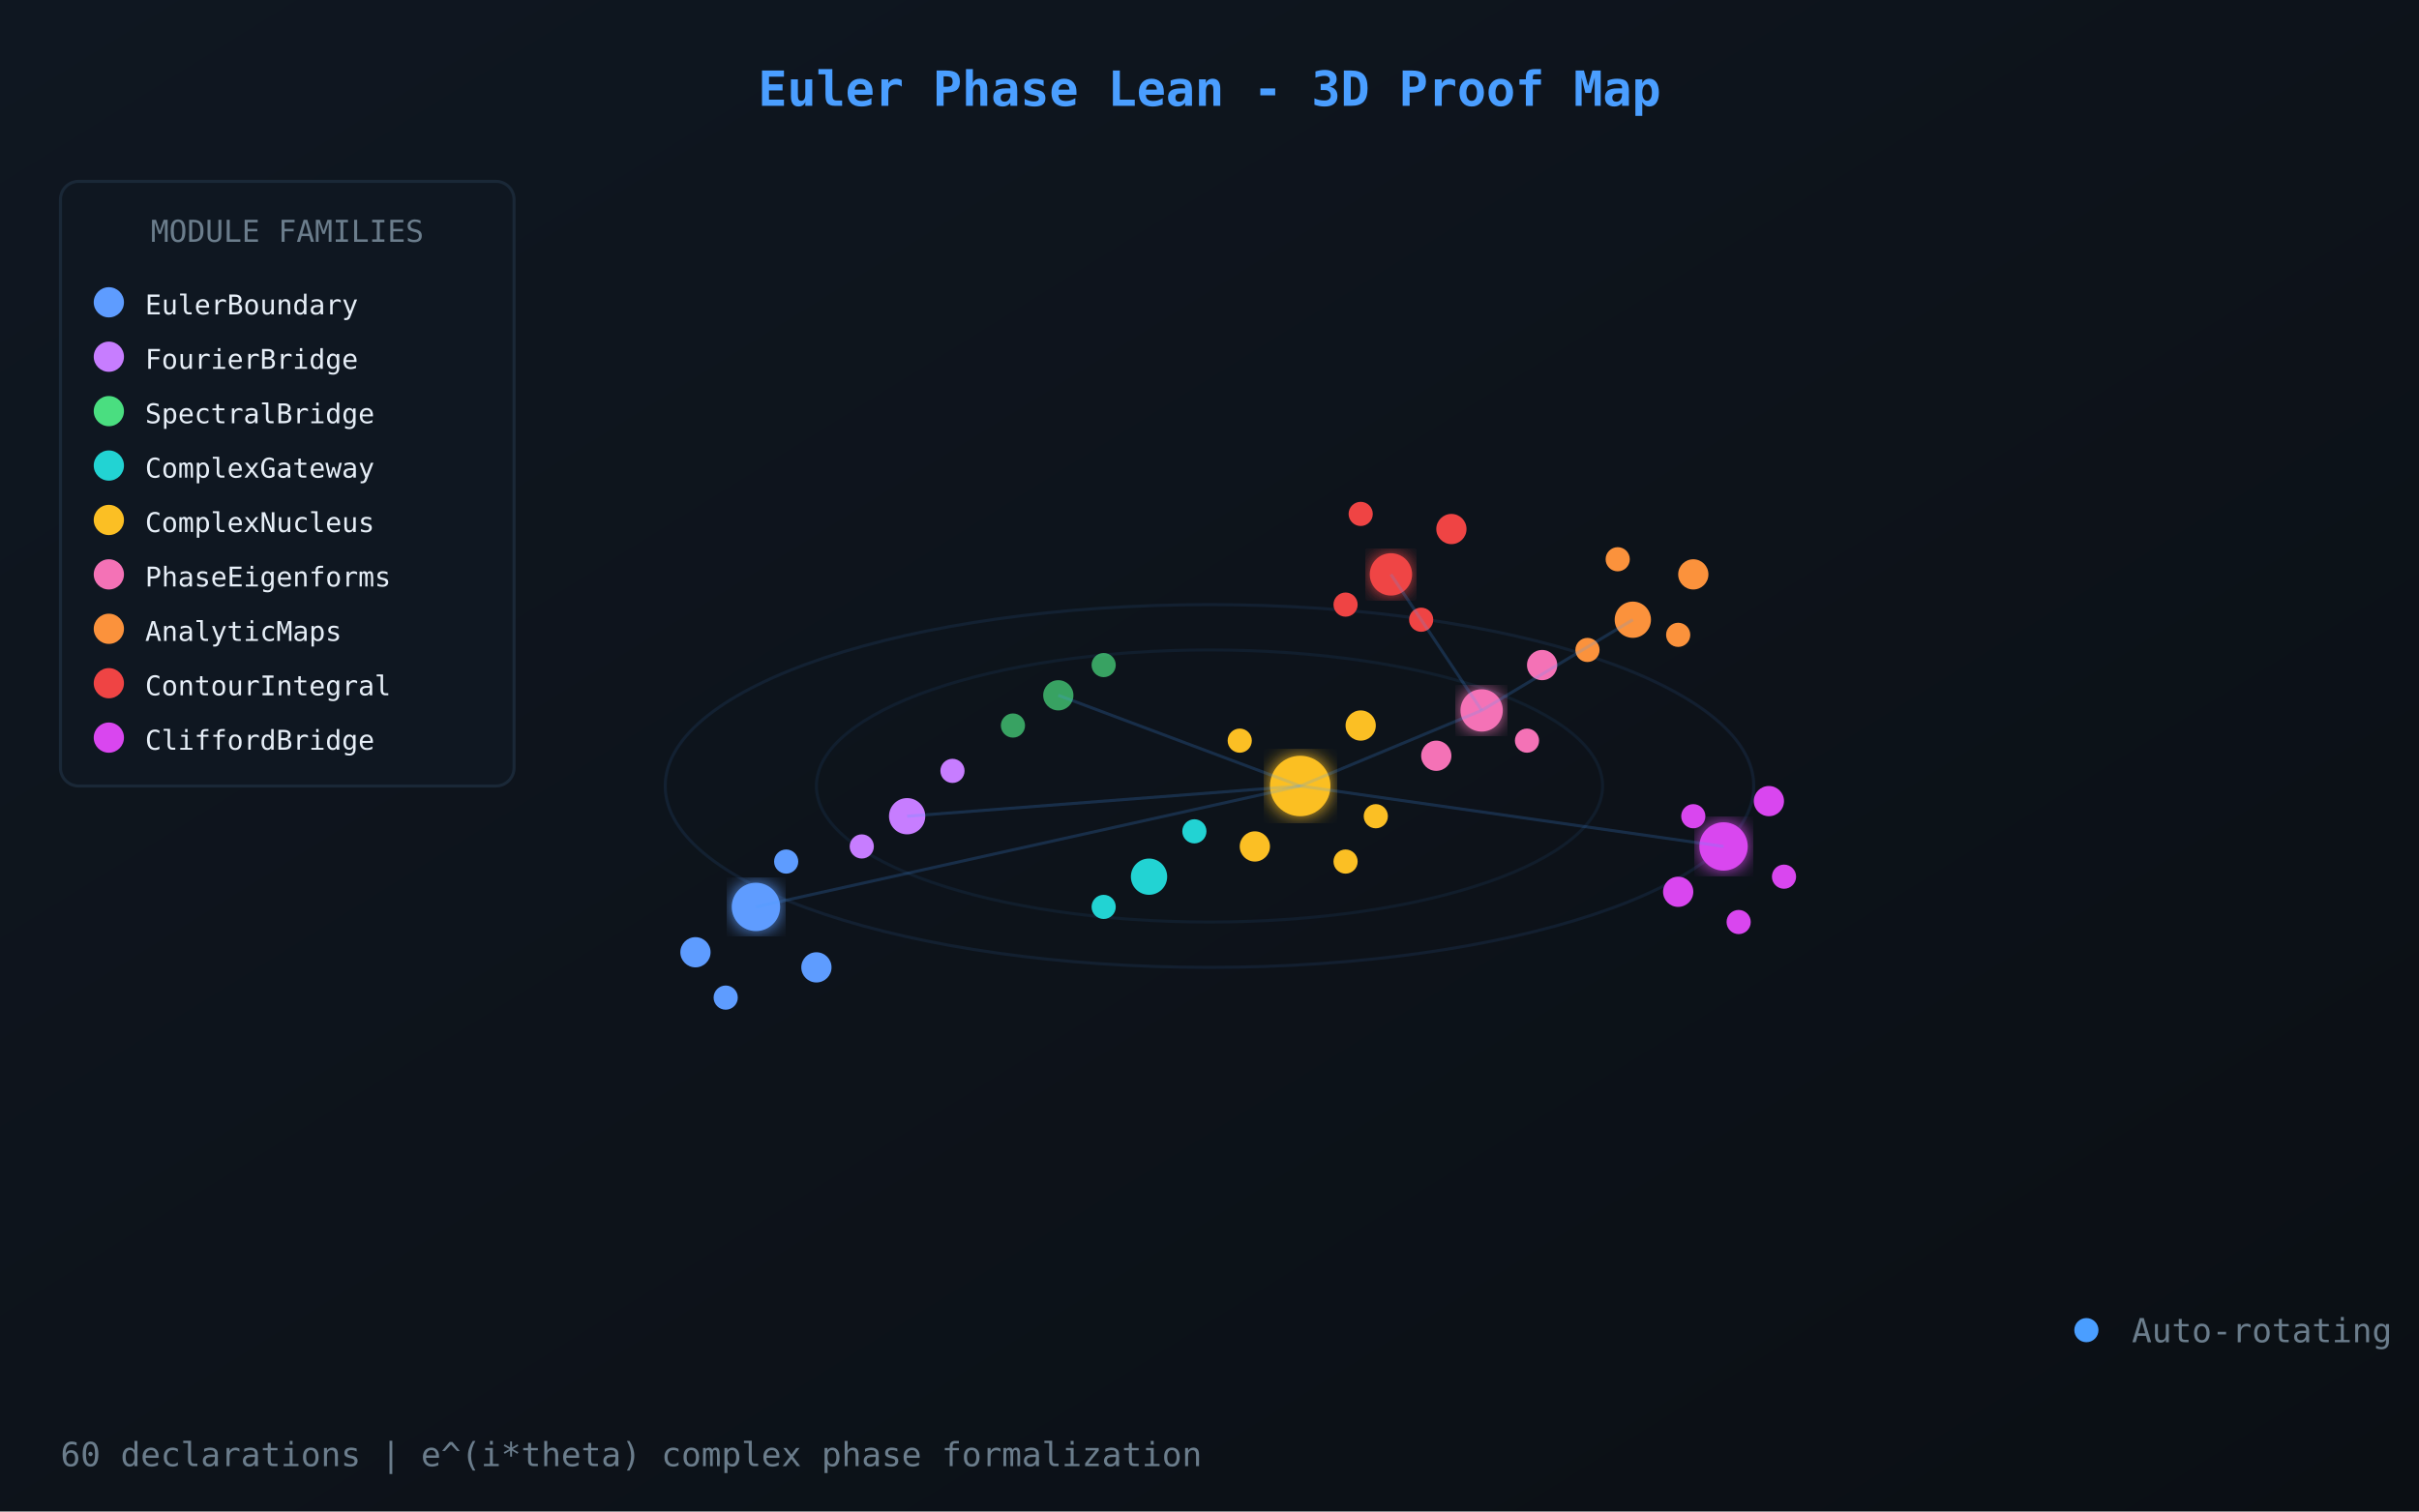
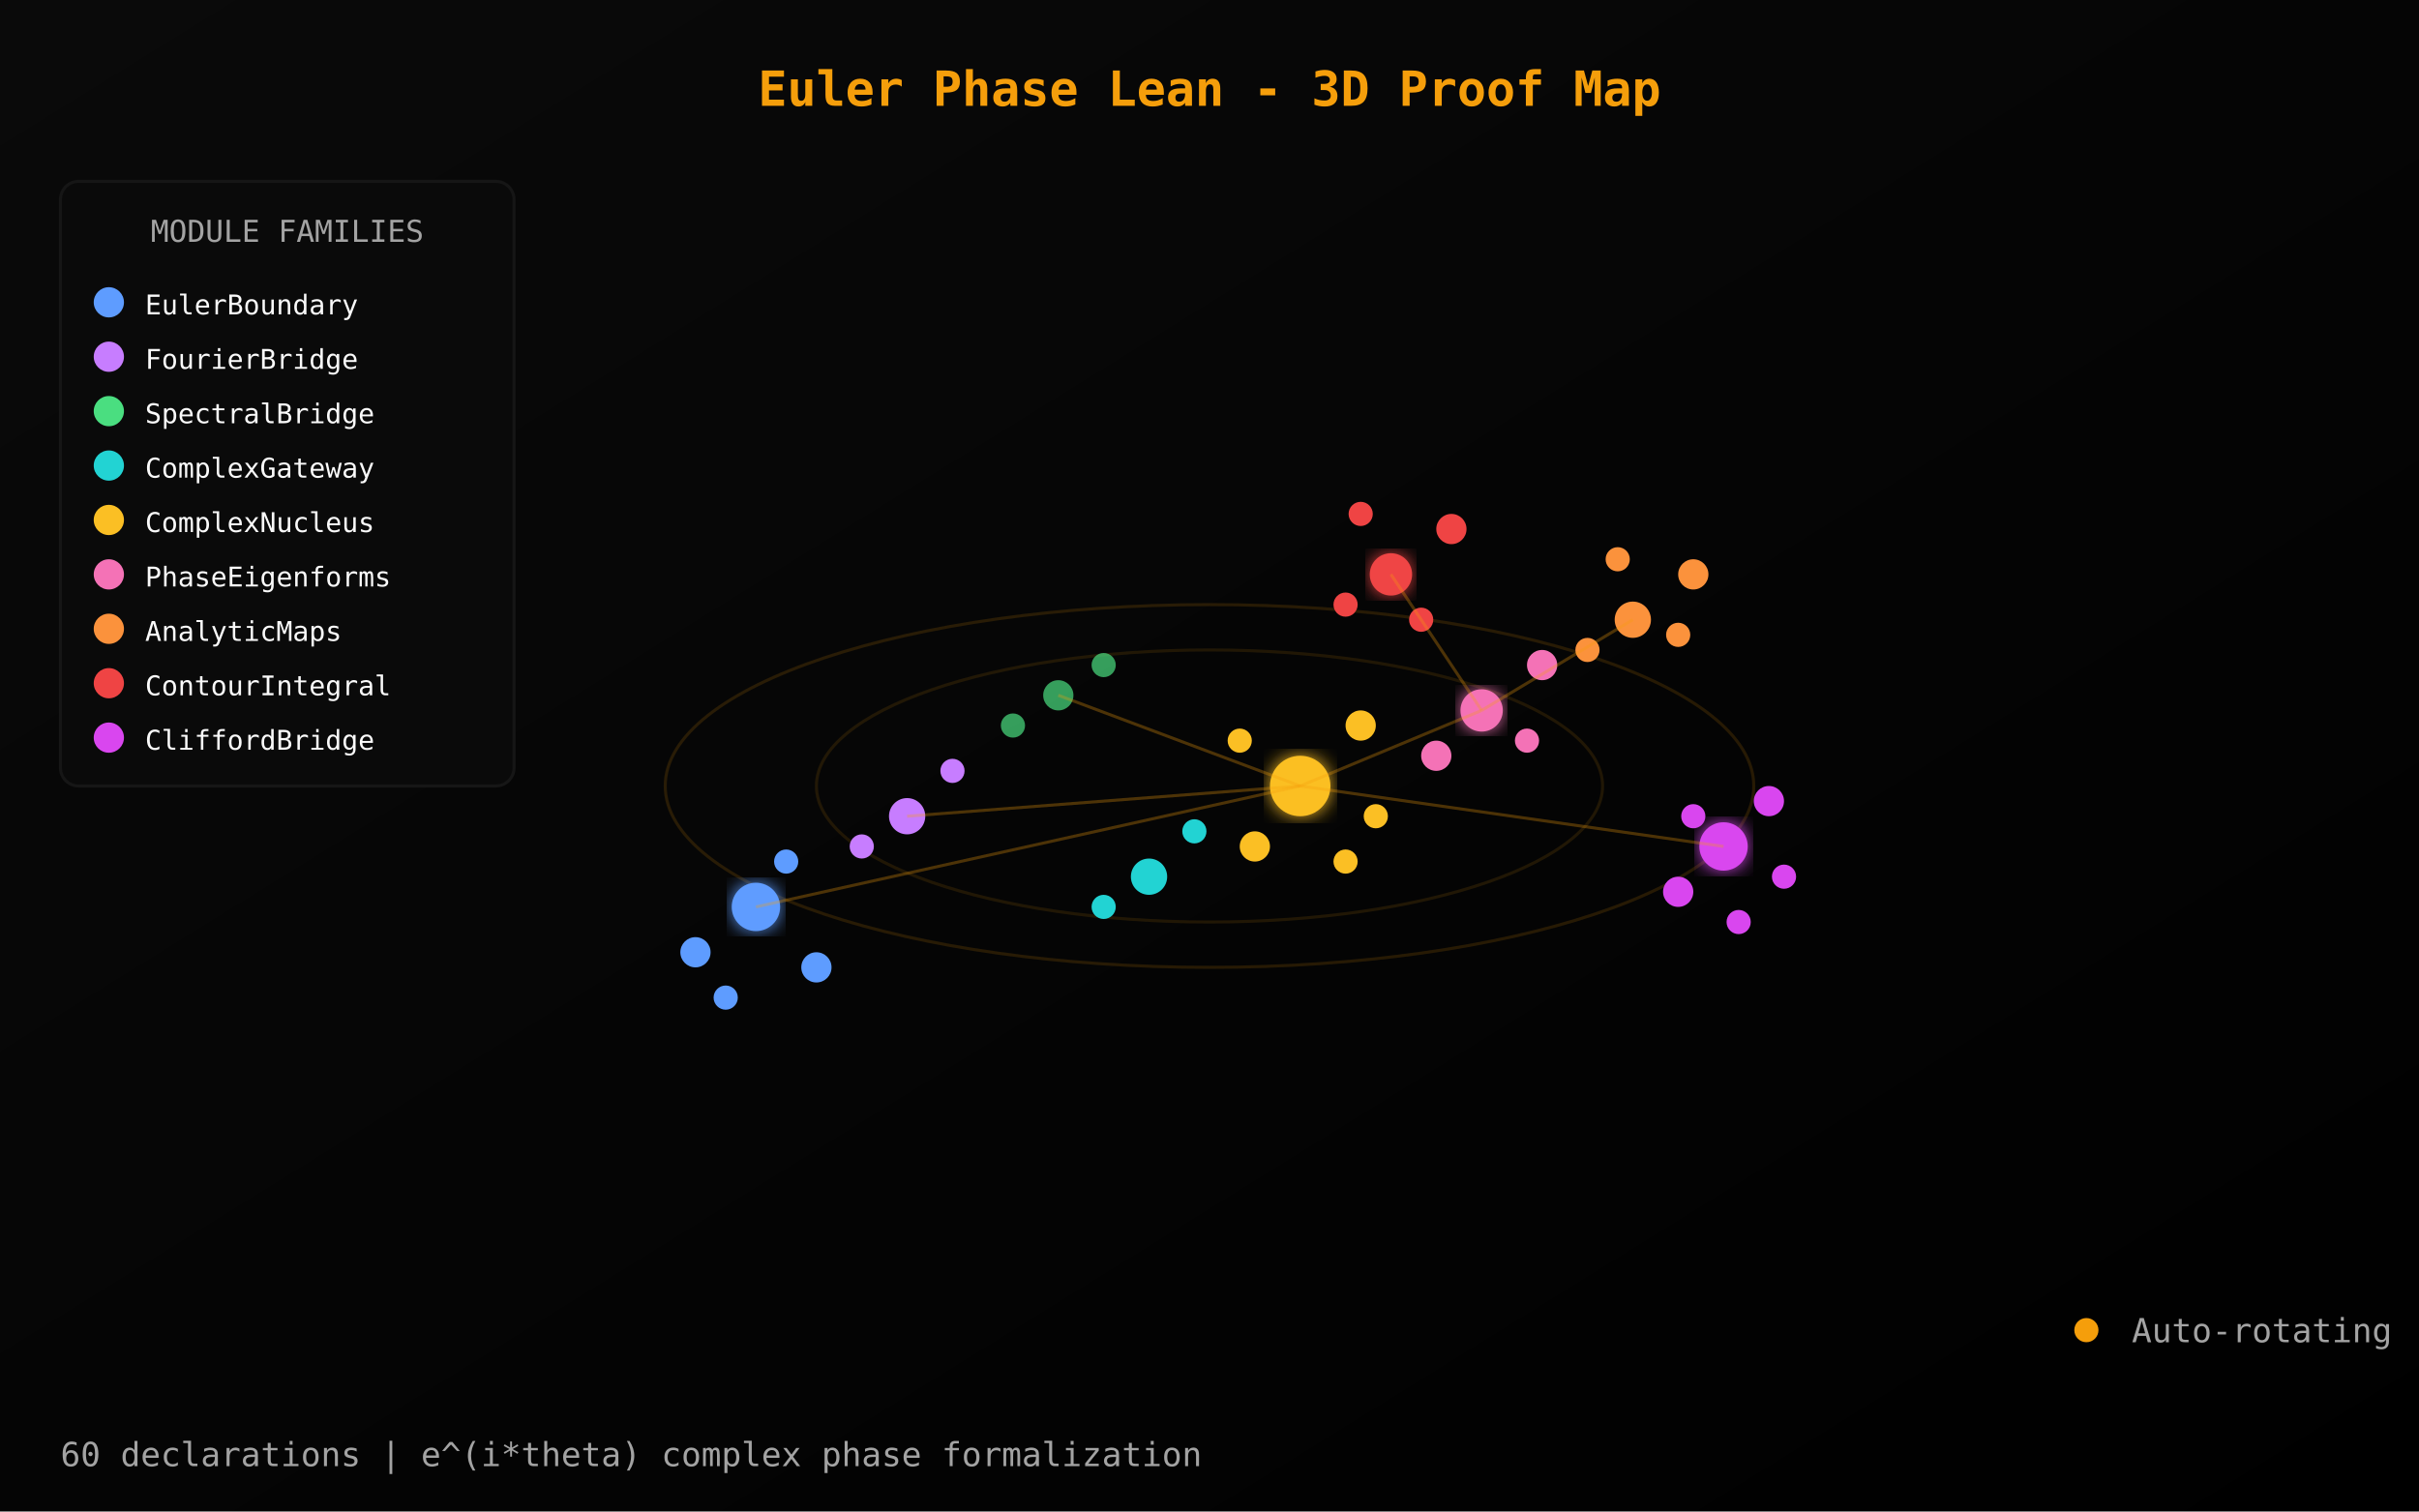
- <svg xmlns="http://www.w3.org/2000/svg" viewBox="0 0 800 500" style="background:#0b0f14">
+ <svg xmlns="http://www.w3.org/2000/svg" viewBox="0 0 800 500" style="background:#000000">
  <defs>
    <linearGradient id="bgGradAnim" x1="0%" y1="0%" x2="100%" y2="100%">
-       <stop offset="0%" style="stop-color:#0f1721" />
-       <stop offset="100%" style="stop-color:#0b0f14" />
+       <stop offset="0%" style="stop-color:#0a0a0a" />
+       <stop offset="100%" style="stop-color:#000000" />
    </linearGradient>
    <filter id="glowAnim">
      <feGaussianBlur stdDeviation="3" result="blur" />
      <feMerge>
        <feMergeNode in="blur" />
        <feMergeNode in="SourceGraphic" />
      </feMerge>
    </filter>
  </defs>
  <rect width="800" height="500" fill="url(#bgGradAnim)" />
-   <text x="400" y="35" fill="#4a9eff" font-family="monospace" font-size="16" font-weight="bold" text-anchor="middle">Euler Phase Lean - 3D Proof Map</text>
+   <text x="400" y="35" fill="#f59e0b" font-family="monospace" font-size="16" font-weight="bold" text-anchor="middle">Euler Phase Lean - 3D Proof Map</text>
  <g transform="translate(400,260)">
    <animateTransform attributeName="transform" type="rotate" from="0 400 260" to="360 400 260" dur="20s" repeatCount="indefinite" additive="sum" />
-     <ellipse cx="0" cy="0" rx="180" ry="60" fill="none" stroke="rgba(74,158,255,0.1)" stroke-width="1">
+     <ellipse cx="0" cy="0" rx="180" ry="60" fill="none" stroke="rgba(245,158,11,0.15)" stroke-width="1">
      <animate attributeName="ry" values="60;80;60" dur="4s" repeatCount="indefinite" />
    </ellipse>
-     <ellipse cx="0" cy="0" rx="130" ry="45" fill="none" stroke="rgba(74,158,255,0.08)" stroke-width="1">
+     <ellipse cx="0" cy="0" rx="130" ry="45" fill="none" stroke="rgba(245,158,11,0.12)" stroke-width="1">
      <animate attributeName="ry" values="45;60;45" dur="3s" repeatCount="indefinite" />
    </ellipse>
    <g>
      <circle cx="-150" cy="40" r="8" fill="#5e9cff" filter="url(#glowAnim)">
        <animate attributeName="cy" values="40;50;40" dur="3s" repeatCount="indefinite" />
      </circle>
      <circle cx="-130" cy="60" r="5" fill="#5e9cff" />
      <circle cx="-170" cy="55" r="5" fill="#5e9cff" />
      <circle cx="-140" cy="25" r="4" fill="#5e9cff" />
      <circle cx="-160" cy="70" r="4" fill="#5e9cff" />
    </g>
    <g>
      <circle cx="-100" cy="10" r="6" fill="#c77dff">
        <animate attributeName="cy" values="10;0;10" dur="2.5s" repeatCount="indefinite" />
      </circle>
      <circle cx="-85" cy="-5" r="4" fill="#c77dff" />
      <circle cx="-115" cy="20" r="4" fill="#c77dff" />
    </g>
    <g opacity="0.7">
      <circle cx="-50" cy="-30" r="5" fill="#4ade80">
        <animate attributeName="opacity" values="0.7;0.9;0.7" dur="3s" repeatCount="indefinite" />
      </circle>
      <circle cx="-35" cy="-40" r="4" fill="#4ade80" />
      <circle cx="-65" cy="-20" r="4" fill="#4ade80" />
    </g>
    <g>
      <circle cx="-20" cy="30" r="6" fill="#22d3d3">
        <animate attributeName="r" values="6;7;6" dur="2s" repeatCount="indefinite" />
      </circle>
      <circle cx="-5" cy="15" r="4" fill="#22d3d3" />
      <circle cx="-35" cy="40" r="4" fill="#22d3d3" />
    </g>
    <g>
      <circle cx="30" cy="0" r="10" fill="#fbbf24" filter="url(#glowAnim)">
        <animate attributeName="r" values="10;12;10" dur="2s" repeatCount="indefinite" />
      </circle>
      <circle cx="50" cy="-20" r="5" fill="#fbbf24" />
      <circle cx="15" cy="20" r="5" fill="#fbbf24" />
      <circle cx="55" cy="10" r="4" fill="#fbbf24" />
      <circle cx="10" cy="-15" r="4" fill="#fbbf24" />
      <circle cx="45" cy="25" r="4" fill="#fbbf24" />
    </g>
    <g>
      <circle cx="90" cy="-25" r="7" fill="#f472b6" filter="url(#glowAnim)">
        <animate attributeName="cy" values="-25;-35;-25" dur="2.8s" repeatCount="indefinite" />
      </circle>
      <circle cx="110" cy="-40" r="5" fill="#f472b6" />
      <circle cx="75" cy="-10" r="5" fill="#f472b6" />
      <circle cx="105" cy="-15" r="4" fill="#f472b6" />
    </g>
    <g>
      <circle cx="140" cy="-55" r="6" fill="#fb923c">
        <animate attributeName="cy" values="-55;-65;-55" dur="3.2s" repeatCount="indefinite" />
      </circle>
      <circle cx="160" cy="-70" r="5" fill="#fb923c" />
      <circle cx="125" cy="-45" r="4" fill="#fb923c" />
      <circle cx="155" cy="-50" r="4" fill="#fb923c" />
      <circle cx="135" cy="-75" r="4" fill="#fb923c" />
    </g>
    <g>
      <circle cx="60" cy="-70" r="7" fill="#ef4444" filter="url(#glowAnim)">
        <animate attributeName="r" values="7;8;7" dur="1.8s" repeatCount="indefinite" />
      </circle>
      <circle cx="80" cy="-85" r="5" fill="#ef4444" />
      <circle cx="45" cy="-60" r="4" fill="#ef4444" />
      <circle cx="70" cy="-55" r="4" fill="#ef4444" />
      <circle cx="50" cy="-90" r="4" fill="#ef4444" />
    </g>
    <g>
      <circle cx="170" cy="20" r="8" fill="#d946ef" filter="url(#glowAnim)">
        <animate attributeName="cx" values="170;175;170" dur="2.5s" repeatCount="indefinite" />
      </circle>
      <circle cx="185" cy="5" r="5" fill="#d946ef" />
      <circle cx="155" cy="35" r="5" fill="#d946ef" />
      <circle cx="190" cy="30" r="4" fill="#d946ef" />
      <circle cx="160" cy="10" r="4" fill="#d946ef" />
      <circle cx="175" cy="45" r="4" fill="#d946ef" />
    </g>
-     <g stroke="rgba(74,158,255,0.2)" stroke-width="1" fill="none">
+     <g stroke="rgba(245,158,11,0.3)" stroke-width="1" fill="none">
      <line x1="-150" y1="40" x2="30" y2="0">
-         <animate attributeName="stroke-opacity" values="0.2;0.4;0.2" dur="3s" repeatCount="indefinite" />
+         <animate attributeName="stroke-opacity" values="0.3;0.5;0.3" dur="3s" repeatCount="indefinite" />
      </line>
      <line x1="30" y1="0" x2="90" y2="-25" />
      <line x1="90" y1="-25" x2="140" y2="-55" />
      <line x1="30" y1="0" x2="170" y2="20" />
      <line x1="90" y1="-25" x2="60" y2="-70" />
      <line x1="-100" y1="10" x2="30" y2="0" />
      <line x1="-50" y1="-30" x2="30" y2="0" />
    </g>
  </g>
  <g transform="translate(20,60)">
-     <rect x="0" y="0" width="150" height="200" rx="6" fill="#0f1721" stroke="#1c2a3a" opacity="0.9" />
-     <text x="75" y="20" fill="#6b7d8c" font-family="monospace" font-size="10" text-anchor="middle">MODULE FAMILIES</text>
+     <rect x="0" y="0" width="150" height="200" rx="6" fill="#0a0a0a" stroke="#171717" opacity="0.9" />
+     <text x="75" y="20" fill="#a3a3a3" font-family="monospace" font-size="10" text-anchor="middle">MODULE FAMILIES</text>
    <circle cx="16" cy="40" r="5" fill="#5e9cff" />
-     <text x="28" y="44" fill="#e6eef7" font-family="monospace" font-size="9">EulerBoundary</text>
+     <text x="28" y="44" fill="#fafafa" font-family="monospace" font-size="9">EulerBoundary</text>
    <circle cx="16" cy="58" r="5" fill="#c77dff" />
-     <text x="28" y="62" fill="#e6eef7" font-family="monospace" font-size="9">FourierBridge</text>
+     <text x="28" y="62" fill="#fafafa" font-family="monospace" font-size="9">FourierBridge</text>
    <circle cx="16" cy="76" r="5" fill="#4ade80" />
-     <text x="28" y="80" fill="#e6eef7" font-family="monospace" font-size="9">SpectralBridge</text>
+     <text x="28" y="80" fill="#fafafa" font-family="monospace" font-size="9">SpectralBridge</text>
    <circle cx="16" cy="94" r="5" fill="#22d3d3" />
-     <text x="28" y="98" fill="#e6eef7" font-family="monospace" font-size="9">ComplexGateway</text>
+     <text x="28" y="98" fill="#fafafa" font-family="monospace" font-size="9">ComplexGateway</text>
    <circle cx="16" cy="112" r="5" fill="#fbbf24" />
-     <text x="28" y="116" fill="#e6eef7" font-family="monospace" font-size="9">ComplexNucleus</text>
+     <text x="28" y="116" fill="#fafafa" font-family="monospace" font-size="9">ComplexNucleus</text>
    <circle cx="16" cy="130" r="5" fill="#f472b6" />
-     <text x="28" y="134" fill="#e6eef7" font-family="monospace" font-size="9">PhaseEigenforms</text>
+     <text x="28" y="134" fill="#fafafa" font-family="monospace" font-size="9">PhaseEigenforms</text>
    <circle cx="16" cy="148" r="5" fill="#fb923c" />
-     <text x="28" y="152" fill="#e6eef7" font-family="monospace" font-size="9">AnalyticMaps</text>
+     <text x="28" y="152" fill="#fafafa" font-family="monospace" font-size="9">AnalyticMaps</text>
    <circle cx="16" cy="166" r="5" fill="#ef4444" />
-     <text x="28" y="170" fill="#e6eef7" font-family="monospace" font-size="9">ContourIntegral</text>
+     <text x="28" y="170" fill="#fafafa" font-family="monospace" font-size="9">ContourIntegral</text>
    <circle cx="16" cy="184" r="5" fill="#d946ef" />
-     <text x="28" y="188" fill="#e6eef7" font-family="monospace" font-size="9">CliffordBridge</text>
+     <text x="28" y="188" fill="#fafafa" font-family="monospace" font-size="9">CliffordBridge</text>
  </g>
  <g transform="translate(680,430)">
-     <circle cx="10" cy="10" r="4" fill="#4a9eff">
+     <circle cx="10" cy="10" r="4" fill="#f59e0b">
      <animate attributeName="opacity" values="1;0.3;1" dur="2s" repeatCount="indefinite" />
    </circle>
-     <text x="25" y="14" fill="#6b7d8c" font-family="monospace" font-size="11">Auto-rotating</text>
+     <text x="25" y="14" fill="#a3a3a3" font-family="monospace" font-size="11">Auto-rotating</text>
  </g>
-   <text x="20" y="485" fill="#6b7d8c" font-family="monospace" font-size="11">60 declarations | e^(i*theta) complex phase formalization</text>
+   <text x="20" y="485" fill="#a3a3a3" font-family="monospace" font-size="11">60 declarations | e^(i*theta) complex phase formalization</text>
</svg>
